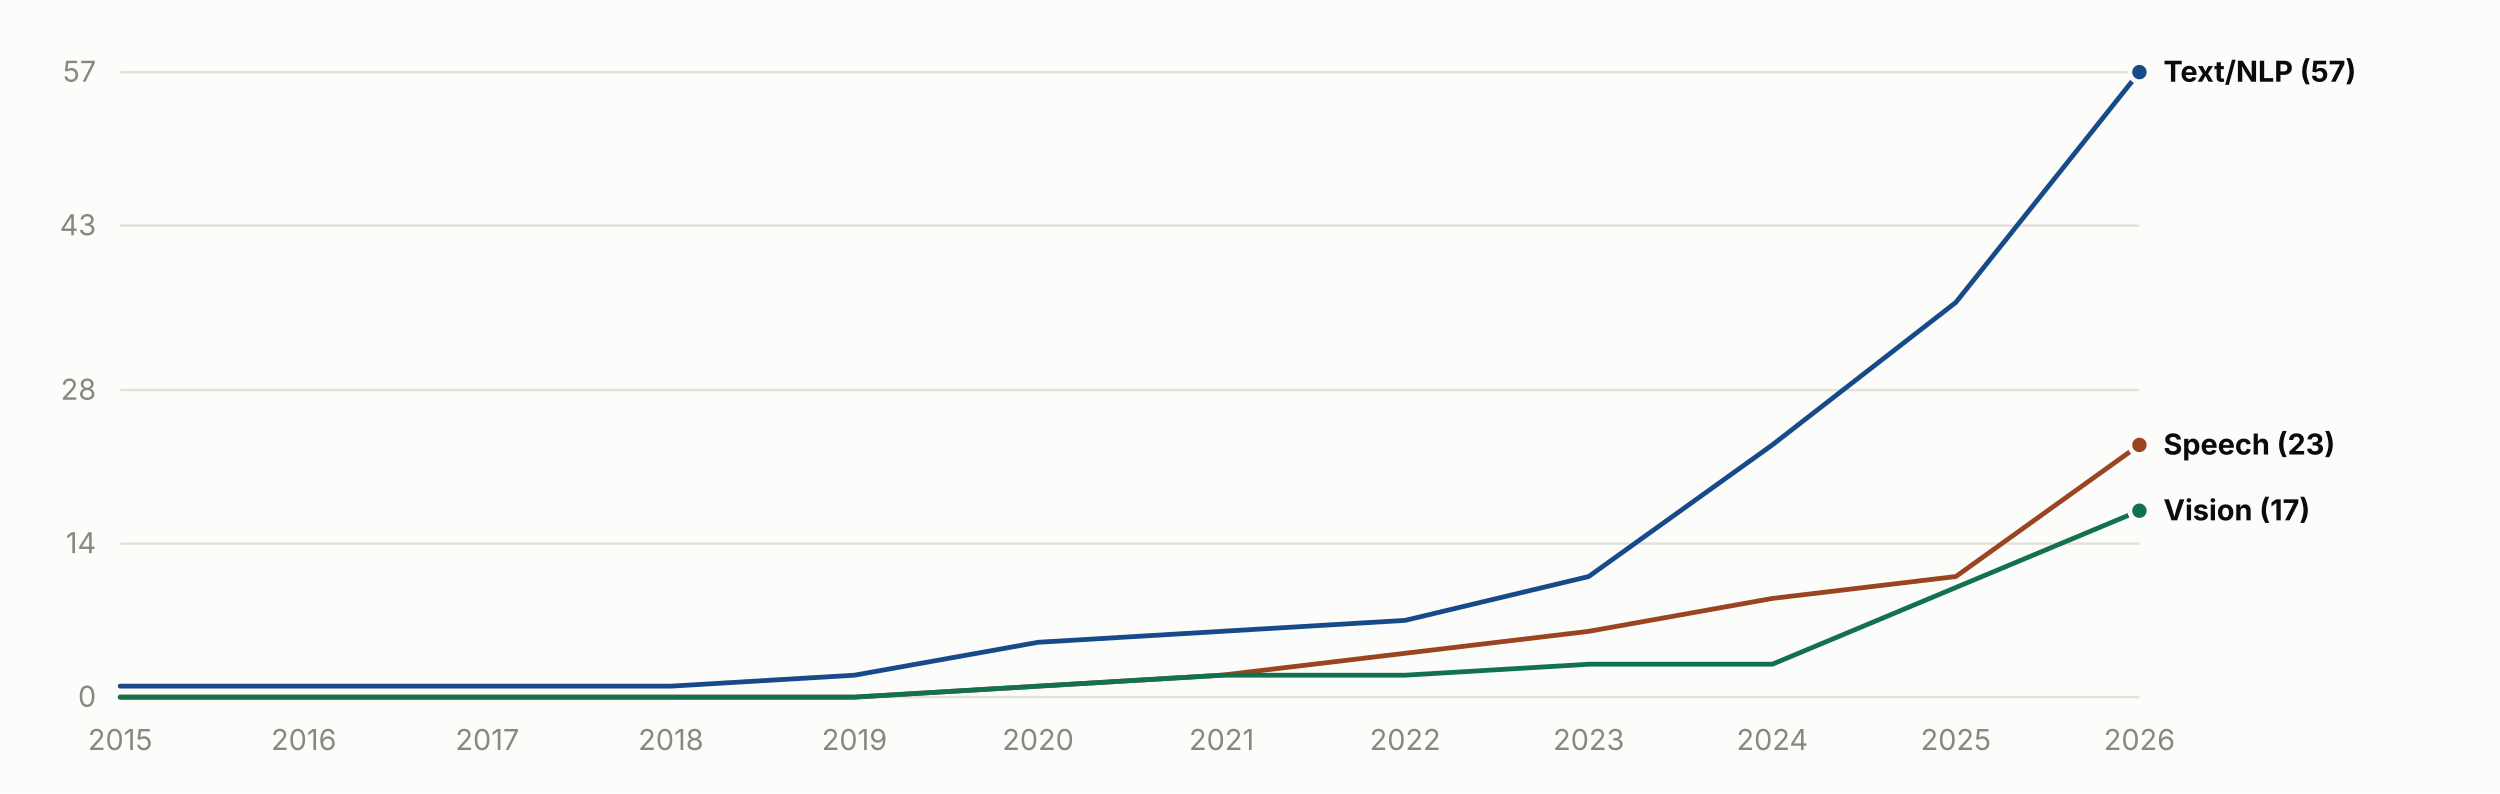
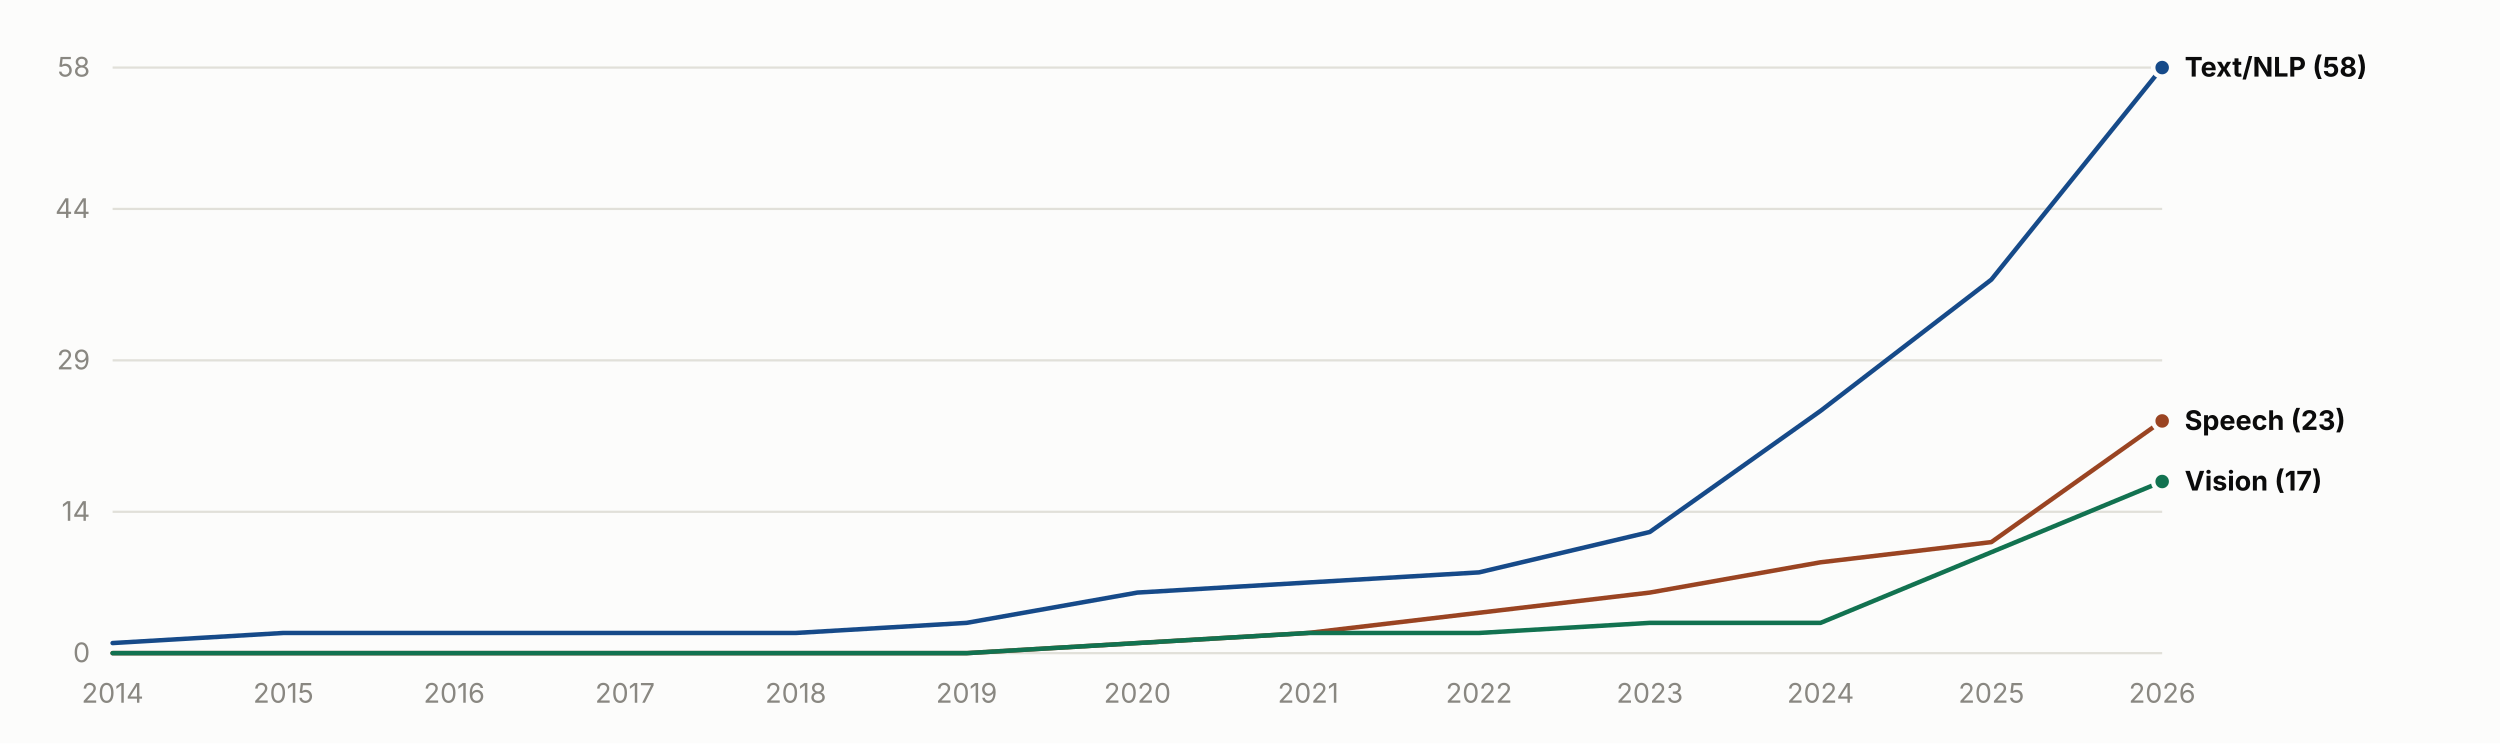
- <svg xmlns="http://www.w3.org/2000/svg" width="1040" height="330" viewBox="0 0 1040 330">
-   <rect width="1040" height="330" fill="#fcfcfb" />
+ <svg xmlns="http://www.w3.org/2000/svg" width="1110" height="330" viewBox="0 0 1110 330">
+   <rect width="1110" height="330" fill="#fcfcfb" />
  <style>text{font-family:"Segoe UI",Inter,Arial,sans-serif;fill:#0b0b0b}.title{font-size:22px;font-weight:700}.sub{font-size:12px;fill:#52514e}.muted{font-size:11px;fill:#898781}.axis{font-size:12px;fill:#898781}.grid{stroke:#e1e0d9;stroke-width:1}.legend{font-size:12px;fill:#52514e}.endlabel{font-size:12px;font-weight:700}</style>
-   <line x1="50" y1="290.0" x2="890" y2="290.0" class="grid" />
+   <line x1="50" y1="290.0" x2="960" y2="290.0" class="grid" />
  <text x="40" y="294.0" text-anchor="end" class="axis">0</text>
-   <line x1="50" y1="226.14" x2="890" y2="226.14" class="grid" />
-   <text x="40" y="230.14" text-anchor="end" class="axis">14</text>
-   <line x1="50" y1="162.281" x2="890" y2="162.281" class="grid" />
-   <text x="40" y="166.281" text-anchor="end" class="axis">28</text>
-   <line x1="50" y1="93.86" x2="890" y2="93.86" class="grid" />
-   <text x="40" y="97.86" text-anchor="end" class="axis">43</text>
-   <line x1="50" y1="30.0" x2="890" y2="30.0" class="grid" />
-   <text x="40" y="34.0" text-anchor="end" class="axis">57</text>
-   <text x="50.0" y="312" text-anchor="middle" class="axis">2015</text>
-   <text x="126.364" y="312" text-anchor="middle" class="axis">2016</text>
-   <text x="202.727" y="312" text-anchor="middle" class="axis">2017</text>
-   <text x="279.091" y="312" text-anchor="middle" class="axis">2018</text>
-   <text x="355.455" y="312" text-anchor="middle" class="axis">2019</text>
-   <text x="431.818" y="312" text-anchor="middle" class="axis">2020</text>
-   <text x="508.182" y="312" text-anchor="middle" class="axis">2021</text>
-   <text x="584.545" y="312" text-anchor="middle" class="axis">2022</text>
-   <text x="660.909" y="312" text-anchor="middle" class="axis">2023</text>
-   <text x="737.273" y="312" text-anchor="middle" class="axis">2024</text>
-   <text x="813.636" y="312" text-anchor="middle" class="axis">2025</text>
-   <text x="890.0" y="312" text-anchor="middle" class="axis">2026</text>
-   <polyline points="50.0,285.439 126.364,285.439 202.727,285.439 279.091,285.439 355.455,280.877 431.818,267.193 508.182,262.632 584.545,258.07 660.909,239.825 737.273,185.088 813.636,125.789 890.0,30.0" fill="none" stroke="#164a89" stroke-width="2" stroke-linejoin="round" stroke-linecap="round" />
-   <circle cx="890.0" cy="30.0" r="4" fill="#164a89" stroke="#fcfcfb" stroke-width="2" />
-   <text x="900.0" y="34.0" class="endlabel" fill="#164a89">Text/NLP (57)</text>
-   <polyline points="50.0,290.0 126.364,290.0 202.727,290.0 279.091,290.0 355.455,290.0 431.818,285.439 508.182,280.877 584.545,271.754 660.909,262.632 737.273,248.947 813.636,239.825 890.0,185.088" fill="none" stroke="#9a4422" stroke-width="2" stroke-linejoin="round" stroke-linecap="round" />
-   <circle cx="890.0" cy="185.088" r="4" fill="#9a4422" stroke="#fcfcfb" stroke-width="2" />
-   <text x="900.0" y="189.088" class="endlabel" fill="#9a4422">Speech (23)</text>
-   <polyline points="50.0,290.0 126.364,290.0 202.727,290.0 279.091,290.0 355.455,290.0 431.818,285.439 508.182,280.877 584.545,280.877 660.909,276.316 737.273,276.316 813.636,244.386 890.0,212.456" fill="none" stroke="#127250" stroke-width="2" stroke-linejoin="round" stroke-linecap="round" />
-   <circle cx="890.0" cy="212.456" r="4" fill="#127250" stroke="#fcfcfb" stroke-width="2" />
-   <text x="900.0" y="216.456" class="endlabel" fill="#127250">Vision (17)</text>
+   <line x1="50" y1="227.241" x2="960" y2="227.241" class="grid" />
+   <text x="40" y="231.241" text-anchor="end" class="axis">14</text>
+   <line x1="50" y1="160.0" x2="960" y2="160.0" class="grid" />
+   <text x="40" y="164.0" text-anchor="end" class="axis">29</text>
+   <line x1="50" y1="92.759" x2="960" y2="92.759" class="grid" />
+   <text x="40" y="96.759" text-anchor="end" class="axis">44</text>
+   <line x1="50" y1="30.0" x2="960" y2="30.0" class="grid" />
+   <text x="40" y="34.0" text-anchor="end" class="axis">58</text>
+   <text x="50.0" y="312" text-anchor="middle" class="axis">2014</text>
+   <text x="125.833" y="312" text-anchor="middle" class="axis">2015</text>
+   <text x="201.667" y="312" text-anchor="middle" class="axis">2016</text>
+   <text x="277.5" y="312" text-anchor="middle" class="axis">2017</text>
+   <text x="353.333" y="312" text-anchor="middle" class="axis">2018</text>
+   <text x="429.167" y="312" text-anchor="middle" class="axis">2019</text>
+   <text x="505.0" y="312" text-anchor="middle" class="axis">2020</text>
+   <text x="580.833" y="312" text-anchor="middle" class="axis">2021</text>
+   <text x="656.667" y="312" text-anchor="middle" class="axis">2022</text>
+   <text x="732.5" y="312" text-anchor="middle" class="axis">2023</text>
+   <text x="808.333" y="312" text-anchor="middle" class="axis">2024</text>
+   <text x="884.167" y="312" text-anchor="middle" class="axis">2025</text>
+   <text x="960.0" y="312" text-anchor="middle" class="axis">2026</text>
+   <polyline points="50.0,285.517 125.833,281.034 201.667,281.034 277.5,281.034 353.333,281.034 429.167,276.552 505.0,263.103 580.833,258.621 656.667,254.138 732.5,236.207 808.333,182.414 884.167,124.138 960.0,30.0" fill="none" stroke="#164a89" stroke-width="2" stroke-linejoin="round" stroke-linecap="round" />
+   <circle cx="960.0" cy="30.0" r="4" fill="#164a89" stroke="#fcfcfb" stroke-width="2" />
+   <text x="970.0" y="34.0" class="endlabel" fill="#164a89">Text/NLP (58)</text>
+   <polyline points="50.0,290.0 125.833,290.0 201.667,290.0 277.5,290.0 353.333,290.0 429.167,290.0 505.0,285.517 580.833,281.034 656.667,272.069 732.5,263.103 808.333,249.655 884.167,240.69 960.0,186.897" fill="none" stroke="#9a4422" stroke-width="2" stroke-linejoin="round" stroke-linecap="round" />
+   <circle cx="960.0" cy="186.897" r="4" fill="#9a4422" stroke="#fcfcfb" stroke-width="2" />
+   <text x="970.0" y="190.897" class="endlabel" fill="#9a4422">Speech (23)</text>
+   <polyline points="50.0,290.0 125.833,290.0 201.667,290.0 277.5,290.0 353.333,290.0 429.167,290.0 505.0,285.517 580.833,281.034 656.667,281.034 732.5,276.552 808.333,276.552 884.167,245.172 960.0,213.793" fill="none" stroke="#127250" stroke-width="2" stroke-linejoin="round" stroke-linecap="round" />
+   <circle cx="960.0" cy="213.793" r="4" fill="#127250" stroke="#fcfcfb" stroke-width="2" />
+   <text x="970.0" y="217.793" class="endlabel" fill="#127250">Vision (17)</text>
</svg>
